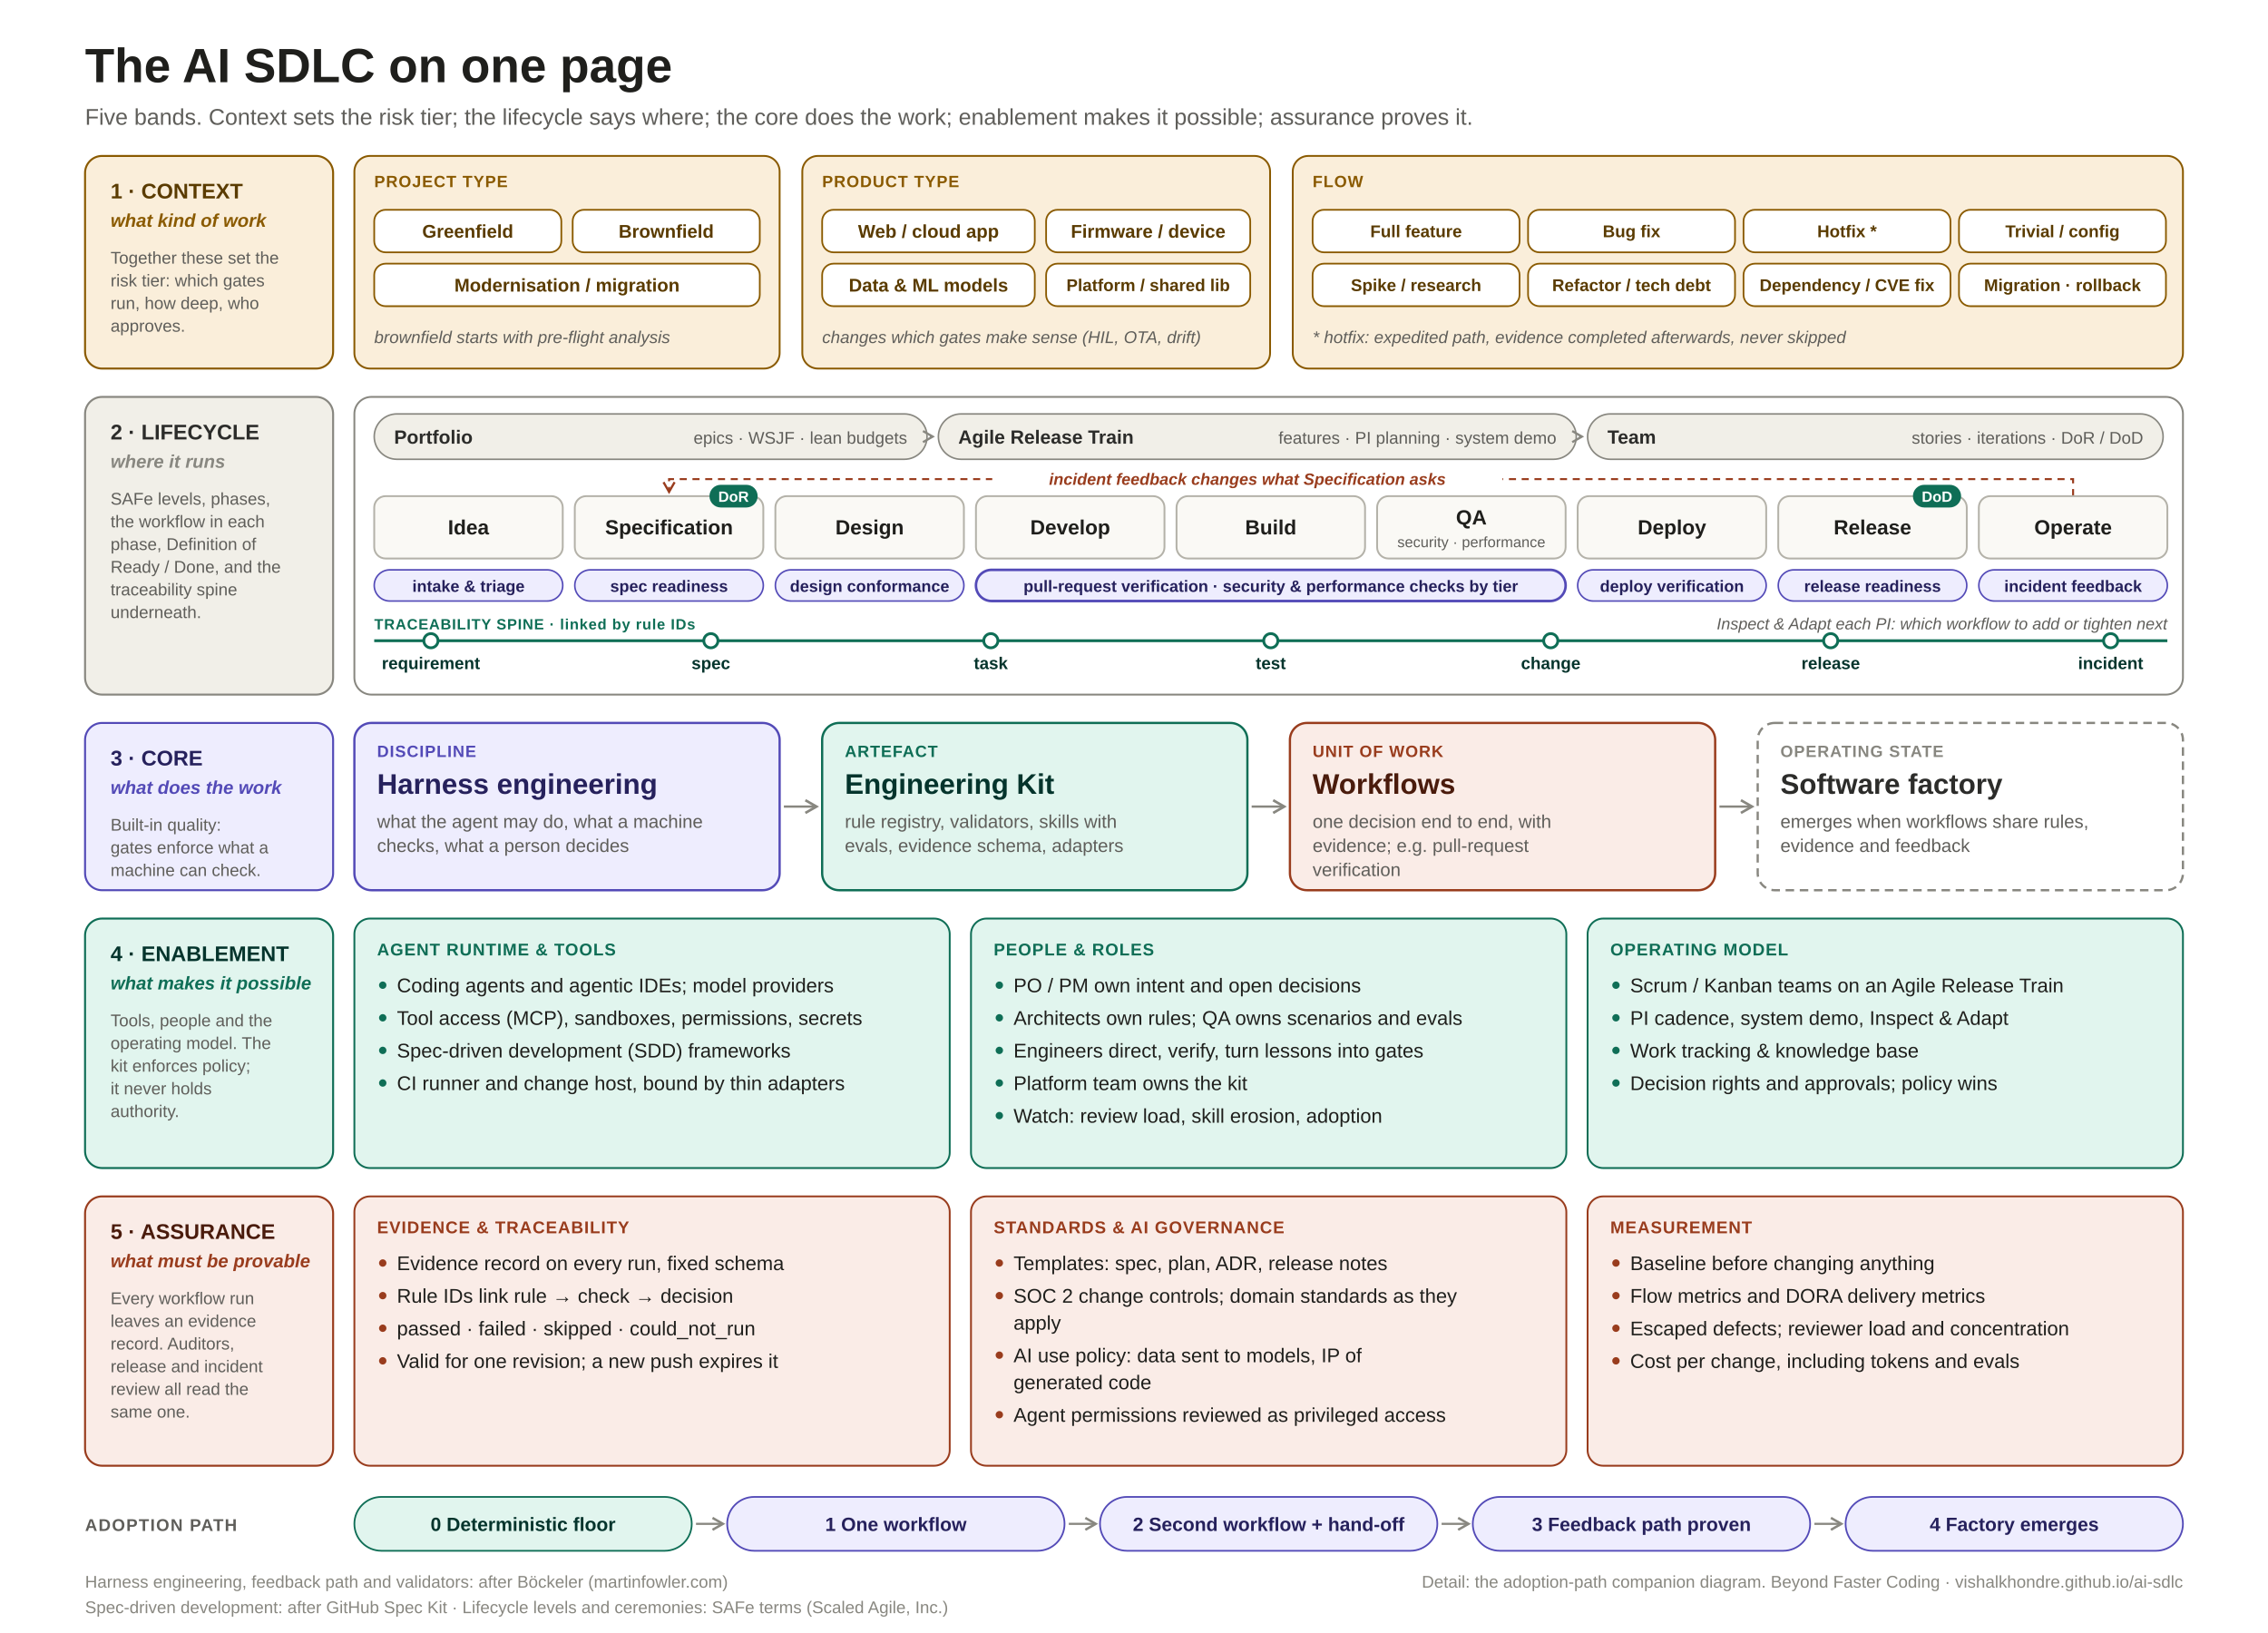
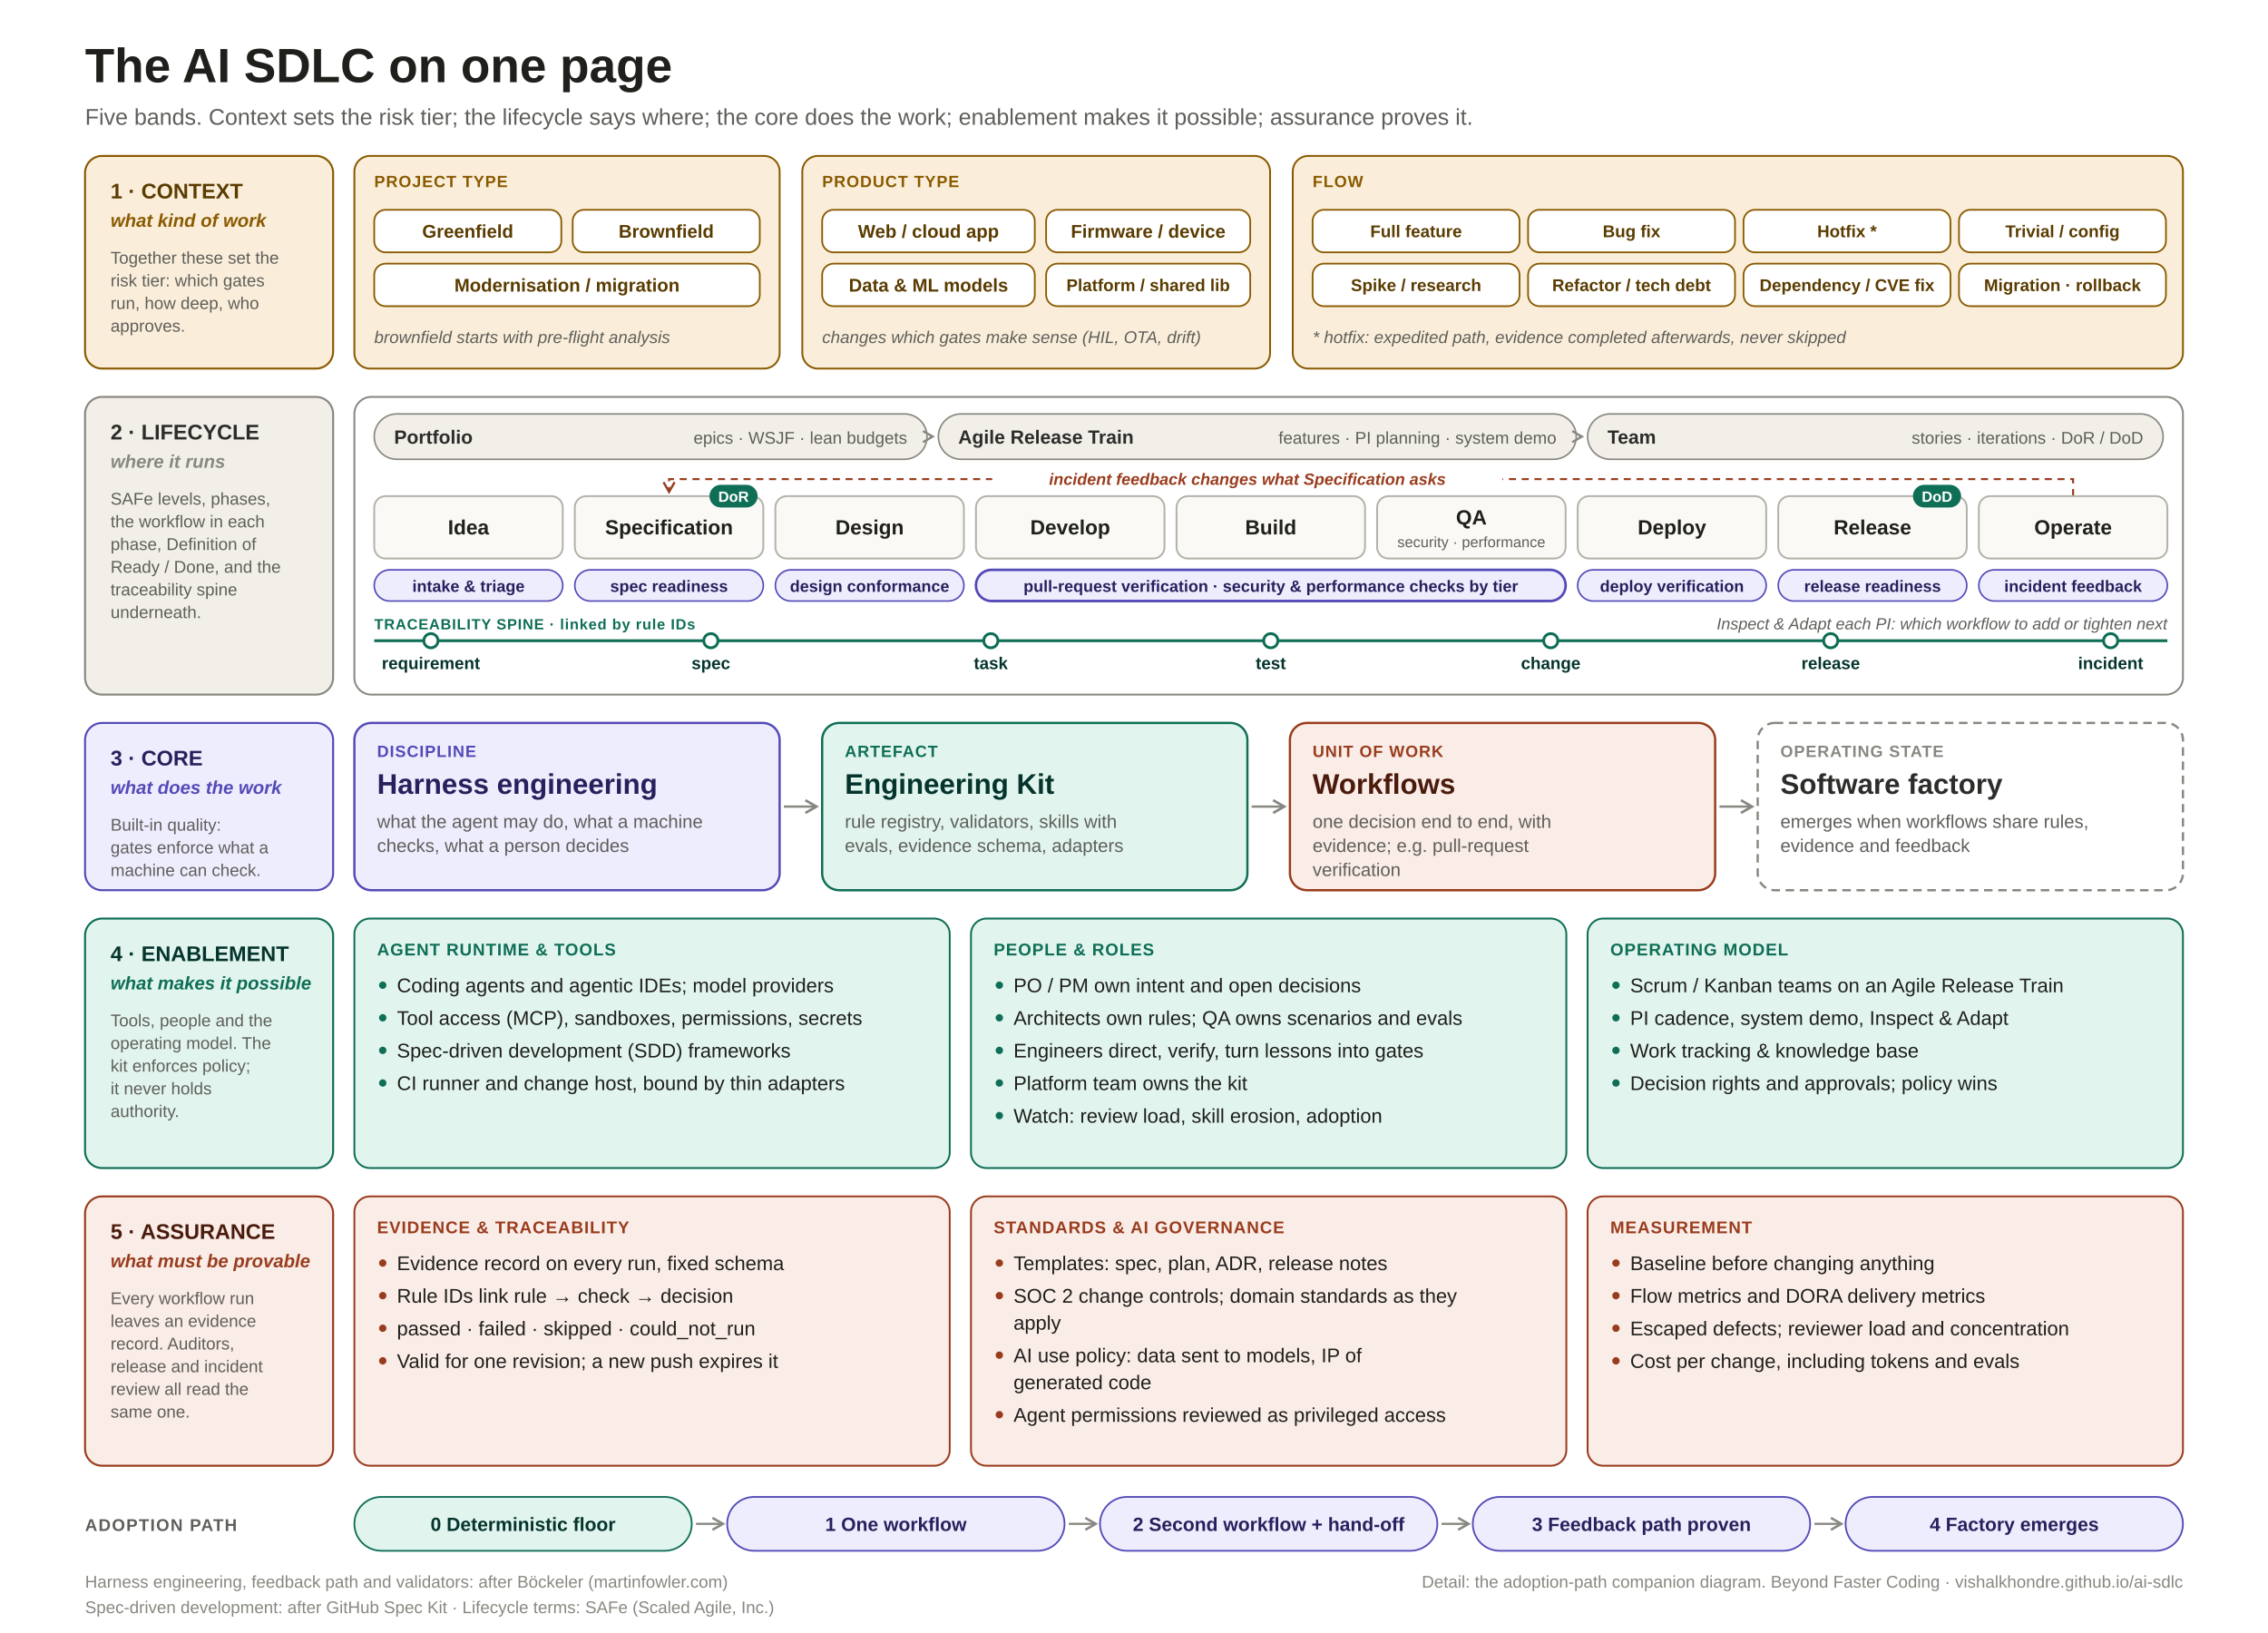
<svg xmlns="http://www.w3.org/2000/svg" width="1600" height="1152" viewBox="0 0 1600 1152" font-family="&quot;Liberation Sans&quot;,&quot;DejaVu Sans&quot;,Arial,sans-serif" data-references="aicpa-soc2 dora-metrics">
  <defs>
    <marker id="a" viewBox="0 0 10 10" refX="8" refY="5" markerWidth="7" markerHeight="7" orient="auto">
      <path d="M1 1L8 5L1 9" fill="none" stroke="#888780" stroke-width="1.6" />
    </marker>
    <marker id="p" viewBox="0 0 10 10" refX="8" refY="5" markerWidth="7" markerHeight="7" orient="auto">
      <path d="M1 1L8 5L1 9" fill="none" stroke="#534AB7" stroke-width="1.6" />
    </marker>
    <marker id="r" viewBox="0 0 10 10" refX="8" refY="5" markerWidth="7" markerHeight="7" orient="auto">
      <path d="M1 1L8 5L1 9" fill="none" stroke="#993C1D" stroke-width="1.6" />
    </marker>
  </defs>
  <rect width="1600" height="1152" fill="#fff" />
  <text x="60" y="58" font-size="34" fill="#1f1f1c" font-weight="700" text-anchor="start">The AI SDLC on one page</text>
  <text x="60" y="88" font-size="16" fill="#5F5E5A" font-weight="400" text-anchor="start">Five bands. Context sets the risk tier; the lifecycle says where; the core does the work; enablement makes it possible; assurance proves it.</text>
  <rect x="60" y="110" width="175" height="150" rx="12" fill="#FAEEDA" stroke="#8a5a00" stroke-width="1.4" />
  <text x="78" y="140" font-size="15" fill="#5a3b00" font-weight="700" text-anchor="start">1 · CONTEXT</text>
  <text x="78" y="160" font-size="13" fill="#8a5a00" font-weight="600" text-anchor="start" font-style="italic">what kind of work</text>
  <text x="78" y="186" font-size="12" fill="#5F5E5A" font-weight="400" text-anchor="start">Together these set the</text>
  <text x="78" y="202" font-size="12" fill="#5F5E5A" font-weight="400" text-anchor="start">risk tier: which gates</text>
  <text x="78" y="218" font-size="12" fill="#5F5E5A" font-weight="400" text-anchor="start">run, how deep, who</text>
  <text x="78" y="234" font-size="12" fill="#5F5E5A" font-weight="400" text-anchor="start">approves.</text>
  <rect x="250" y="110" width="300" height="150" rx="11" fill="#FAEEDA" stroke="#8a5a00" stroke-width="1.3" />
  <text x="264" y="132" font-size="11.5" fill="#8a5a00" font-weight="700" text-anchor="start" letter-spacing="0.6">PROJECT TYPE</text>
  <rect x="264" y="148" width="132" height="30" rx="8" fill="#fff" stroke="#8a5a00" stroke-width="1.2" />
  <text x="330.0" y="167.68" font-size="13" fill="#5a3b00" font-weight="600" text-anchor="middle">Greenfield</text>
  <rect x="404" y="148" width="132" height="30" rx="8" fill="#fff" stroke="#8a5a00" stroke-width="1.2" />
  <text x="470.0" y="167.68" font-size="13" fill="#5a3b00" font-weight="600" text-anchor="middle">Brownfield</text>
  <rect x="264" y="186" width="272" height="30" rx="8" fill="#fff" stroke="#8a5a00" stroke-width="1.2" />
  <text x="400.0" y="205.68" font-size="13" fill="#5a3b00" font-weight="600" text-anchor="middle">Modernisation / migration</text>
  <text x="264" y="242" font-size="12" fill="#5F5E5A" font-weight="400" text-anchor="start" font-style="italic">brownfield starts with pre-flight analysis</text>
  <rect x="566" y="110" width="330" height="150" rx="11" fill="#FAEEDA" stroke="#8a5a00" stroke-width="1.3" />
  <text x="580" y="132" font-size="11.5" fill="#8a5a00" font-weight="700" text-anchor="start" letter-spacing="0.6">PRODUCT TYPE</text>
  <rect x="580" y="148" width="150" height="30" rx="8" fill="#fff" stroke="#8a5a00" stroke-width="1.2" />
  <text x="655.0" y="167.68" font-size="13" fill="#5a3b00" font-weight="600" text-anchor="middle">Web / cloud app</text>
  <rect x="738" y="148" width="144" height="30" rx="8" fill="#fff" stroke="#8a5a00" stroke-width="1.2" />
  <text x="810.0" y="167.68" font-size="13" fill="#5a3b00" font-weight="600" text-anchor="middle">Firmware / device</text>
  <rect x="580" y="186" width="150" height="30" rx="8" fill="#fff" stroke="#8a5a00" stroke-width="1.2" />
  <text x="655.0" y="205.68" font-size="13" fill="#5a3b00" font-weight="600" text-anchor="middle">Data &amp; ML models</text>
  <rect x="738" y="186" width="144" height="30" rx="8" fill="#fff" stroke="#8a5a00" stroke-width="1.2" />
  <text x="810.0" y="205.32" font-size="12" fill="#5a3b00" font-weight="600" text-anchor="middle">Platform / shared lib</text>
  <text x="580" y="242" font-size="12" fill="#5F5E5A" font-weight="400" text-anchor="start" font-style="italic">changes which gates make sense (HIL, OTA, drift)</text>
  <rect x="912" y="110" width="628" height="150" rx="11" fill="#FAEEDA" stroke="#8a5a00" stroke-width="1.3" />
  <text x="926" y="132" font-size="11.5" fill="#8a5a00" font-weight="700" text-anchor="start" letter-spacing="0.6">FLOW</text>
  <rect x="926" y="148" width="146" height="30" rx="8" fill="#fff" stroke="#8a5a00" stroke-width="1.2" />
  <text x="999.0" y="167.32" font-size="12" fill="#5a3b00" font-weight="600" text-anchor="middle">Full feature</text>
  <rect x="1078" y="148" width="146" height="30" rx="8" fill="#fff" stroke="#8a5a00" stroke-width="1.2" />
  <text x="1151.0" y="167.32" font-size="12" fill="#5a3b00" font-weight="600" text-anchor="middle">Bug fix</text>
  <rect x="1230" y="148" width="146" height="30" rx="8" fill="#fff" stroke="#8a5a00" stroke-width="1.2" />
  <text x="1303.0" y="167.32" font-size="12" fill="#5a3b00" font-weight="600" text-anchor="middle">Hotfix *</text>
  <rect x="1382" y="148" width="146" height="30" rx="8" fill="#fff" stroke="#8a5a00" stroke-width="1.2" />
  <text x="1455.0" y="167.32" font-size="12" fill="#5a3b00" font-weight="600" text-anchor="middle">Trivial / config</text>
  <rect x="926" y="186" width="146" height="30" rx="8" fill="#fff" stroke="#8a5a00" stroke-width="1.2" />
  <text x="999.0" y="205.32" font-size="12" fill="#5a3b00" font-weight="600" text-anchor="middle">Spike / research</text>
  <rect x="1078" y="186" width="146" height="30" rx="8" fill="#fff" stroke="#8a5a00" stroke-width="1.2" />
  <text x="1151.0" y="205.32" font-size="12" fill="#5a3b00" font-weight="600" text-anchor="middle">Refactor / tech debt</text>
  <rect x="1230" y="186" width="146" height="30" rx="8" fill="#fff" stroke="#8a5a00" stroke-width="1.2" />
  <text x="1303.0" y="205.32" font-size="12" fill="#5a3b00" font-weight="600" text-anchor="middle">Dependency / CVE fix</text>
  <rect x="1382" y="186" width="146" height="30" rx="8" fill="#fff" stroke="#8a5a00" stroke-width="1.2" />
  <text x="1455.0" y="205.32" font-size="12" fill="#5a3b00" font-weight="600" text-anchor="middle">Migration · rollback</text>
  <text x="926" y="242" font-size="12" fill="#5F5E5A" font-weight="400" text-anchor="start" font-style="italic">* hotfix: expedited path, evidence completed afterwards, never skipped</text>
  <rect x="60" y="280" width="175" height="210" rx="12" fill="#F1EFE8" stroke="#888780" stroke-width="1.4" />
  <text x="78" y="310" font-size="15" fill="#2C2C2A" font-weight="700" text-anchor="start">2 · LIFECYCLE</text>
  <text x="78" y="330" font-size="13" fill="#888780" font-weight="600" text-anchor="start" font-style="italic">where it runs</text>
  <text x="78" y="356" font-size="12" fill="#5F5E5A" font-weight="400" text-anchor="start">SAFe levels, phases,</text>
  <text x="78" y="372" font-size="12" fill="#5F5E5A" font-weight="400" text-anchor="start">the workflow in each</text>
  <text x="78" y="388" font-size="12" fill="#5F5E5A" font-weight="400" text-anchor="start">phase, Definition of</text>
  <text x="78" y="404" font-size="12" fill="#5F5E5A" font-weight="400" text-anchor="start">Ready / Done, and the</text>
  <text x="78" y="420" font-size="12" fill="#5F5E5A" font-weight="400" text-anchor="start">traceability spine</text>
  <text x="78" y="436" font-size="12" fill="#5F5E5A" font-weight="400" text-anchor="start">underneath.</text>
  <rect x="250" y="280" width="1290" height="210" rx="12" fill="#fff" stroke="#888780" stroke-width="1.3" />
  <rect x="264" y="292" width="390" height="32" rx="16" fill="#F1EFE8" stroke="#888780" stroke-width="1.1" />
  <text x="278" y="313" font-size="13.5" fill="#2C2C2A" font-weight="700" text-anchor="start">Portfolio</text>
  <text x="640" y="313" font-size="12" fill="#5F5E5A" font-weight="400" text-anchor="end">epics · WSJF · lean budgets</text>
  <line x1="656" y1="308" x2="658" y2="308" stroke="#888780" stroke-width="1.4" marker-end="url(#a)" />
  <rect x="662" y="292" width="450" height="32" rx="16" fill="#F1EFE8" stroke="#888780" stroke-width="1.1" />
  <text x="676" y="313" font-size="13.5" fill="#2C2C2A" font-weight="700" text-anchor="start">Agile Release Train</text>
  <text x="1098" y="313" font-size="12" fill="#5F5E5A" font-weight="400" text-anchor="end">features · PI planning · system demo</text>
  <line x1="1114" y1="308" x2="1116" y2="308" stroke="#888780" stroke-width="1.4" marker-end="url(#a)" />
  <rect x="1120" y="292" width="406" height="32" rx="16" fill="#F1EFE8" stroke="#888780" stroke-width="1.1" />
  <text x="1134" y="313" font-size="13.5" fill="#2C2C2A" font-weight="700" text-anchor="start">Team</text>
  <text x="1512" y="313" font-size="12" fill="#5F5E5A" font-weight="400" text-anchor="end">stories · iterations · DoR / DoD</text>
  <path d="M1462.5 350 L1462.5 338 L472.0 338 L472.0 347" fill="none" stroke="#993C1D" stroke-width="1.4" stroke-dasharray="5 4" marker-end="url(#r)" />
  <rect x="700" y="330" width="360" height="16" rx="3" fill="#fff" stroke="#fff" stroke-width="0" />
  <text x="880" y="342" font-size="11.5" fill="#993C1D" font-weight="600" text-anchor="middle" font-style="italic">incident feedback changes what Specification asks</text>
  <rect x="264.0" y="350" width="133" height="44" rx="8" fill="#faf9f5" stroke="#b4b2a9" stroke-width="1.3" />
  <text x="330.5" y="377" font-size="14.5" fill="#1f1f1c" font-weight="700" text-anchor="middle">Idea</text>
  <rect x="405.5" y="350" width="133" height="44" rx="8" fill="#faf9f5" stroke="#b4b2a9" stroke-width="1.3" />
  <text x="472.0" y="377" font-size="14.5" fill="#1f1f1c" font-weight="700" text-anchor="middle">Specification</text>
  <rect x="547.0" y="350" width="133" height="44" rx="8" fill="#faf9f5" stroke="#b4b2a9" stroke-width="1.3" />
  <text x="613.5" y="377" font-size="14.5" fill="#1f1f1c" font-weight="700" text-anchor="middle">Design</text>
  <rect x="688.5" y="350" width="133" height="44" rx="8" fill="#faf9f5" stroke="#b4b2a9" stroke-width="1.3" />
  <text x="755.0" y="377" font-size="14.5" fill="#1f1f1c" font-weight="700" text-anchor="middle">Develop</text>
  <rect x="830.0" y="350" width="133" height="44" rx="8" fill="#faf9f5" stroke="#b4b2a9" stroke-width="1.3" />
  <text x="896.5" y="377" font-size="14.5" fill="#1f1f1c" font-weight="700" text-anchor="middle">Build</text>
  <rect x="971.5" y="350" width="133" height="44" rx="8" fill="#faf9f5" stroke="#b4b2a9" stroke-width="1.3" />
  <text x="1038.0" y="370" font-size="14.5" fill="#1f1f1c" font-weight="700" text-anchor="middle">QA</text>
  <text x="1038.0" y="386" font-size="10.5" fill="#5F5E5A" font-weight="400" text-anchor="middle">security · performance</text>
  <rect x="1113.0" y="350" width="133" height="44" rx="8" fill="#faf9f5" stroke="#b4b2a9" stroke-width="1.3" />
  <text x="1179.5" y="377" font-size="14.5" fill="#1f1f1c" font-weight="700" text-anchor="middle">Deploy</text>
  <rect x="1254.5" y="350" width="133" height="44" rx="8" fill="#faf9f5" stroke="#b4b2a9" stroke-width="1.3" />
  <text x="1321.0" y="377" font-size="14.5" fill="#1f1f1c" font-weight="700" text-anchor="middle">Release</text>
  <rect x="1396.0" y="350" width="133" height="44" rx="8" fill="#faf9f5" stroke="#b4b2a9" stroke-width="1.3" />
  <text x="1462.5" y="377" font-size="14.5" fill="#1f1f1c" font-weight="700" text-anchor="middle">Operate</text>
  <rect x="500.5" y="342" width="34" height="16" rx="8" fill="#0F6E56" stroke="#0F6E56" stroke-width="0" />
  <text x="517.5" y="354" font-size="10.5" fill="#fff" font-weight="700" text-anchor="middle">DoR</text>
  <rect x="1349.5" y="342" width="34" height="16" rx="8" fill="#0F6E56" stroke="#0F6E56" stroke-width="0" />
  <text x="1366.5" y="354" font-size="10.5" fill="#fff" font-weight="700" text-anchor="middle">DoD</text>
  <rect x="264.0" y="402" width="133.0" height="22" rx="11" fill="#EEEDFE" stroke="#534AB7" stroke-width="1.1" />
  <text x="330.5" y="417.5" font-size="11.5" fill="#26215C" font-weight="600" text-anchor="middle">intake &amp; triage</text>
  <rect x="405.5" y="402" width="133.0" height="22" rx="11" fill="#EEEDFE" stroke="#534AB7" stroke-width="1.1" />
  <text x="472.0" y="417.5" font-size="11.5" fill="#26215C" font-weight="600" text-anchor="middle">spec readiness</text>
  <rect x="547.0" y="402" width="133.0" height="22" rx="11" fill="#EEEDFE" stroke="#534AB7" stroke-width="1.1" />
  <text x="613.5" y="417.5" font-size="11.5" fill="#26215C" font-weight="600" text-anchor="middle">design conformance</text>
  <rect x="688.5" y="402" width="416.0" height="22" rx="11" fill="#EEEDFE" stroke="#534AB7" stroke-width="1.8" />
  <text x="896.5" y="417.5" font-size="11.5" fill="#26215C" font-weight="700" text-anchor="middle">pull-request verification  ·  security &amp; performance checks by tier</text>
  <rect x="1113.0" y="402" width="133.0" height="22" rx="11" fill="#EEEDFE" stroke="#534AB7" stroke-width="1.1" />
  <text x="1179.5" y="417.5" font-size="11.5" fill="#26215C" font-weight="600" text-anchor="middle">deploy verification</text>
  <rect x="1254.5" y="402" width="133.0" height="22" rx="11" fill="#EEEDFE" stroke="#534AB7" stroke-width="1.1" />
  <text x="1321.0" y="417.5" font-size="11.5" fill="#26215C" font-weight="600" text-anchor="middle">release readiness</text>
  <rect x="1396.0" y="402" width="133.0" height="22" rx="11" fill="#EEEDFE" stroke="#534AB7" stroke-width="1.1" />
  <text x="1462.5" y="417.5" font-size="11.5" fill="#26215C" font-weight="600" text-anchor="middle">incident feedback</text>
  <line x1="264.0" y1="452" x2="1529.0" y2="452" stroke="#0F6E56" stroke-width="2" />
  <circle cx="304.0" cy="452" r="5" fill="#fff" stroke="#0F6E56" stroke-width="2" />
  <text x="304.0" y="472" font-size="12" fill="#04342C" font-weight="600" text-anchor="middle">requirement</text>
  <circle cx="501.5" cy="452" r="5" fill="#fff" stroke="#0F6E56" stroke-width="2" />
  <text x="501.5" y="472" font-size="12" fill="#04342C" font-weight="600" text-anchor="middle">spec</text>
  <circle cx="699.0" cy="452" r="5" fill="#fff" stroke="#0F6E56" stroke-width="2" />
  <text x="699.0" y="472" font-size="12" fill="#04342C" font-weight="600" text-anchor="middle">task</text>
  <circle cx="896.5" cy="452" r="5" fill="#fff" stroke="#0F6E56" stroke-width="2" />
  <text x="896.5" y="472" font-size="12" fill="#04342C" font-weight="600" text-anchor="middle">test</text>
  <circle cx="1094.0" cy="452" r="5" fill="#fff" stroke="#0F6E56" stroke-width="2" />
  <text x="1094.0" y="472" font-size="12" fill="#04342C" font-weight="600" text-anchor="middle">change</text>
  <circle cx="1291.5" cy="452" r="5" fill="#fff" stroke="#0F6E56" stroke-width="2" />
  <text x="1291.5" y="472" font-size="12" fill="#04342C" font-weight="600" text-anchor="middle">release</text>
  <circle cx="1489.0" cy="452" r="5" fill="#fff" stroke="#0F6E56" stroke-width="2" />
  <text x="1489.0" y="472" font-size="12" fill="#04342C" font-weight="600" text-anchor="middle">incident</text>
  <text x="264.0" y="444" font-size="10.5" fill="#0F6E56" font-weight="700" text-anchor="start" letter-spacing="0.5">TRACEABILITY SPINE · linked by rule IDs</text>
  <text x="1529.0" y="444" font-size="11.5" fill="#5F5E5A" font-weight="400" text-anchor="end" font-style="italic">Inspect &amp; Adapt each PI: which workflow to add or tighten next</text>
  <rect x="60" y="510" width="175" height="118" rx="12" fill="#EEEDFE" stroke="#534AB7" stroke-width="1.4" />
  <text x="78" y="540" font-size="15" fill="#26215C" font-weight="700" text-anchor="start">3 · CORE</text>
  <text x="78" y="560" font-size="13" fill="#534AB7" font-weight="600" text-anchor="start" font-style="italic">what does the work</text>
  <text x="78" y="586" font-size="12" fill="#5F5E5A" font-weight="400" text-anchor="start">Built-in quality:</text>
  <text x="78" y="602" font-size="12" fill="#5F5E5A" font-weight="400" text-anchor="start">gates enforce what a</text>
  <text x="78" y="618" font-size="12" fill="#5F5E5A" font-weight="400" text-anchor="start">machine can check.</text>
  <rect x="250" y="510" width="300" height="118" rx="12" fill="#EEEDFE" stroke="#534AB7" stroke-width="1.6" />
  <text x="266" y="534" font-size="11.5" fill="#534AB7" font-weight="700" text-anchor="start" letter-spacing="0.6">DISCIPLINE</text>
  <text x="266" y="560" font-size="20" fill="#26215C" font-weight="700" text-anchor="start">Harness engineering</text>
  <text x="266" y="584" font-size="13" fill="#5F5E5A" font-weight="400" text-anchor="start">what the agent may do, what a machine</text>
  <text x="266" y="601" font-size="13" fill="#5F5E5A" font-weight="400" text-anchor="start">checks, what a person decides</text>
  <line x1="553" y1="569.0" x2="576" y2="569.0" stroke="#888780" stroke-width="1.6" marker-end="url(#a)" />
  <rect x="580" y="510" width="300" height="118" rx="12" fill="#E1F5EE" stroke="#0F6E56" stroke-width="1.6" />
  <text x="596" y="534" font-size="11.5" fill="#0F6E56" font-weight="700" text-anchor="start" letter-spacing="0.6">ARTEFACT</text>
  <text x="596" y="560" font-size="20" fill="#04342C" font-weight="700" text-anchor="start">Engineering Kit</text>
  <text x="596" y="584" font-size="13" fill="#5F5E5A" font-weight="400" text-anchor="start">rule registry, validators, skills with</text>
  <text x="596" y="601" font-size="13" fill="#5F5E5A" font-weight="400" text-anchor="start">evals, evidence schema, adapters</text>
  <line x1="883" y1="569.0" x2="906" y2="569.0" stroke="#888780" stroke-width="1.6" marker-end="url(#a)" />
  <rect x="910" y="510" width="300" height="118" rx="12" fill="#FAECE7" stroke="#993C1D" stroke-width="1.6" />
  <text x="926" y="534" font-size="11.5" fill="#993C1D" font-weight="700" text-anchor="start" letter-spacing="0.6">UNIT OF WORK</text>
  <text x="926" y="560" font-size="20" fill="#4A1B0C" font-weight="700" text-anchor="start">Workflows</text>
  <text x="926" y="584" font-size="13" fill="#5F5E5A" font-weight="400" text-anchor="start">one decision end to end, with</text>
  <text x="926" y="601" font-size="13" fill="#5F5E5A" font-weight="400" text-anchor="start">evidence; e.g. pull-request</text>
  <text x="926" y="618" font-size="13" fill="#5F5E5A" font-weight="400" text-anchor="start">verification</text>
  <line x1="1213" y1="569.0" x2="1236" y2="569.0" stroke="#888780" stroke-width="1.6" marker-end="url(#a)" />
  <rect x="1240" y="510" width="300" height="118" rx="12" fill="#fff" stroke="#888780" stroke-width="1.6" stroke-dasharray="6 4" />
  <text x="1256" y="534" font-size="11.5" fill="#888780" font-weight="700" text-anchor="start" letter-spacing="0.6">OPERATING STATE</text>
  <text x="1256" y="560" font-size="20" fill="#2C2C2A" font-weight="700" text-anchor="start">Software factory</text>
  <text x="1256" y="584" font-size="13" fill="#5F5E5A" font-weight="400" text-anchor="start">emerges when workflows share rules,</text>
  <text x="1256" y="601" font-size="13" fill="#5F5E5A" font-weight="400" text-anchor="start">evidence and feedback</text>
  <rect x="60" y="648" width="175" height="176" rx="12" fill="#E1F5EE" stroke="#0F6E56" stroke-width="1.4" />
  <text x="78" y="678" font-size="15" fill="#04342C" font-weight="700" text-anchor="start">4 · ENABLEMENT</text>
  <text x="78" y="698" font-size="13" fill="#0F6E56" font-weight="600" text-anchor="start" font-style="italic">what makes it possible</text>
  <text x="78" y="724" font-size="12" fill="#5F5E5A" font-weight="400" text-anchor="start">Tools, people and the</text>
  <text x="78" y="740" font-size="12" fill="#5F5E5A" font-weight="400" text-anchor="start">operating model. The</text>
  <text x="78" y="756" font-size="12" fill="#5F5E5A" font-weight="400" text-anchor="start">kit enforces policy;</text>
  <text x="78" y="772" font-size="12" fill="#5F5E5A" font-weight="400" text-anchor="start">it never holds</text>
  <text x="78" y="788" font-size="12" fill="#5F5E5A" font-weight="400" text-anchor="start">authority.</text>
  <rect x="250" y="648" width="420" height="176" rx="11" fill="#E1F5EE" stroke="#0F6E56" stroke-width="1.3" />
  <text x="266" y="674" font-size="12" fill="#0F6E56" font-weight="700" text-anchor="start" letter-spacing="0.6">AGENT RUNTIME &amp; TOOLS</text>
  <circle cx="270" cy="695" r="2.6" fill="#0F6E56" />
  <text x="280" y="700" font-size="14" fill="#1f1f1c" font-weight="400" text-anchor="start">Coding agents and agentic IDEs; model providers</text>
  <circle cx="270" cy="718" r="2.6" fill="#0F6E56" />
  <text x="280" y="723" font-size="14" fill="#1f1f1c" font-weight="400" text-anchor="start">Tool access (MCP), sandboxes, permissions, secrets</text>
  <circle cx="270" cy="741" r="2.6" fill="#0F6E56" />
  <text x="280" y="746" font-size="14" fill="#1f1f1c" font-weight="400" text-anchor="start">Spec-driven development (SDD) frameworks</text>
  <circle cx="270" cy="764" r="2.6" fill="#0F6E56" />
  <text x="280" y="769" font-size="14" fill="#1f1f1c" font-weight="400" text-anchor="start">CI runner and change host, bound by thin adapters</text>
  <rect x="685" y="648" width="420" height="176" rx="11" fill="#E1F5EE" stroke="#0F6E56" stroke-width="1.3" />
  <text x="701" y="674" font-size="12" fill="#0F6E56" font-weight="700" text-anchor="start" letter-spacing="0.6">PEOPLE &amp; ROLES</text>
  <circle cx="705" cy="695" r="2.6" fill="#0F6E56" />
  <text x="715" y="700" font-size="14" fill="#1f1f1c" font-weight="400" text-anchor="start">PO / PM own intent and open decisions</text>
  <circle cx="705" cy="718" r="2.6" fill="#0F6E56" />
  <text x="715" y="723" font-size="14" fill="#1f1f1c" font-weight="400" text-anchor="start">Architects own rules; QA owns scenarios and evals</text>
  <circle cx="705" cy="741" r="2.6" fill="#0F6E56" />
  <text x="715" y="746" font-size="14" fill="#1f1f1c" font-weight="400" text-anchor="start">Engineers direct, verify, turn lessons into gates</text>
  <circle cx="705" cy="764" r="2.6" fill="#0F6E56" />
  <text x="715" y="769" font-size="14" fill="#1f1f1c" font-weight="400" text-anchor="start">Platform team owns the kit</text>
  <circle cx="705" cy="787" r="2.6" fill="#0F6E56" />
  <text x="715" y="792" font-size="14" fill="#1f1f1c" font-weight="400" text-anchor="start">Watch: review load, skill erosion, adoption</text>
  <rect x="1120" y="648" width="420" height="176" rx="11" fill="#E1F5EE" stroke="#0F6E56" stroke-width="1.3" />
  <text x="1136" y="674" font-size="12" fill="#0F6E56" font-weight="700" text-anchor="start" letter-spacing="0.6">OPERATING MODEL</text>
  <circle cx="1140" cy="695" r="2.6" fill="#0F6E56" />
  <text x="1150" y="700" font-size="14" fill="#1f1f1c" font-weight="400" text-anchor="start">Scrum / Kanban teams on an Agile Release Train</text>
  <circle cx="1140" cy="718" r="2.6" fill="#0F6E56" />
  <text x="1150" y="723" font-size="14" fill="#1f1f1c" font-weight="400" text-anchor="start">PI cadence, system demo, Inspect &amp; Adapt</text>
  <circle cx="1140" cy="741" r="2.6" fill="#0F6E56" />
  <text x="1150" y="746" font-size="14" fill="#1f1f1c" font-weight="400" text-anchor="start">Work tracking &amp; knowledge base</text>
  <circle cx="1140" cy="764" r="2.6" fill="#0F6E56" />
  <text x="1150" y="769" font-size="14" fill="#1f1f1c" font-weight="400" text-anchor="start">Decision rights and approvals; policy wins</text>
  <rect x="60" y="844" width="175" height="190" rx="12" fill="#FAECE7" stroke="#993C1D" stroke-width="1.4" />
  <text x="78" y="874" font-size="15" fill="#4A1B0C" font-weight="700" text-anchor="start">5 · ASSURANCE</text>
  <text x="78" y="894" font-size="13" fill="#993C1D" font-weight="600" text-anchor="start" font-style="italic">what must be provable</text>
  <text x="78" y="920" font-size="12" fill="#5F5E5A" font-weight="400" text-anchor="start">Every workflow run</text>
  <text x="78" y="936" font-size="12" fill="#5F5E5A" font-weight="400" text-anchor="start">leaves an evidence</text>
  <text x="78" y="952" font-size="12" fill="#5F5E5A" font-weight="400" text-anchor="start">record. Auditors,</text>
  <text x="78" y="968" font-size="12" fill="#5F5E5A" font-weight="400" text-anchor="start">release and incident</text>
  <text x="78" y="984" font-size="12" fill="#5F5E5A" font-weight="400" text-anchor="start">review all read the</text>
  <text x="78" y="1000" font-size="12" fill="#5F5E5A" font-weight="400" text-anchor="start">same one.</text>
  <rect x="250" y="844" width="420" height="190" rx="11" fill="#FAECE7" stroke="#993C1D" stroke-width="1.3" />
  <text x="266" y="870" font-size="12" fill="#993C1D" font-weight="700" text-anchor="start" letter-spacing="0.6">EVIDENCE &amp; TRACEABILITY</text>
  <circle cx="270" cy="891" r="2.6" fill="#993C1D" />
  <text x="280" y="896" font-size="14" fill="#1f1f1c" font-weight="400" text-anchor="start">Evidence record on every run, fixed schema</text>
  <circle cx="270" cy="914" r="2.6" fill="#993C1D" />
  <text x="280" y="919" font-size="14" fill="#1f1f1c" font-weight="400" text-anchor="start">Rule IDs link rule → check → decision</text>
  <circle cx="270" cy="937" r="2.6" fill="#993C1D" />
  <text x="280" y="942" font-size="14" fill="#1f1f1c" font-weight="400" text-anchor="start">passed · failed · skipped · could_not_run</text>
  <circle cx="270" cy="960" r="2.6" fill="#993C1D" />
  <text x="280" y="965" font-size="14" fill="#1f1f1c" font-weight="400" text-anchor="start">Valid for one revision; a new push expires it</text>
  <rect x="685" y="844" width="420" height="190" rx="11" fill="#FAECE7" stroke="#993C1D" stroke-width="1.3" />
  <text x="701" y="870" font-size="12" fill="#993C1D" font-weight="700" text-anchor="start" letter-spacing="0.6">STANDARDS &amp; AI GOVERNANCE</text>
  <circle cx="705" cy="891" r="2.6" fill="#993C1D" />
  <text x="715" y="896" font-size="14" fill="#1f1f1c" font-weight="400" text-anchor="start">Templates: spec, plan, ADR, release notes</text>
  <circle cx="705" cy="914" r="2.6" fill="#993C1D" />
  <text x="715" y="919" font-size="14" fill="#1f1f1c" font-weight="400" text-anchor="start">SOC 2 change controls; domain standards as they</text>
  <text x="715" y="938" font-size="14" fill="#1f1f1c" font-weight="400" text-anchor="start">apply</text>
  <circle cx="705" cy="956" r="2.6" fill="#993C1D" />
  <text x="715" y="961" font-size="14" fill="#1f1f1c" font-weight="400" text-anchor="start">AI use policy: data sent to models, IP of</text>
  <text x="715" y="980" font-size="14" fill="#1f1f1c" font-weight="400" text-anchor="start">generated code</text>
  <circle cx="705" cy="998" r="2.6" fill="#993C1D" />
  <text x="715" y="1003" font-size="14" fill="#1f1f1c" font-weight="400" text-anchor="start">Agent permissions reviewed as privileged access</text>
  <rect x="1120" y="844" width="420" height="190" rx="11" fill="#FAECE7" stroke="#993C1D" stroke-width="1.3" />
  <text x="1136" y="870" font-size="12" fill="#993C1D" font-weight="700" text-anchor="start" letter-spacing="0.6">MEASUREMENT</text>
  <circle cx="1140" cy="891" r="2.6" fill="#993C1D" />
  <text x="1150" y="896" font-size="14" fill="#1f1f1c" font-weight="400" text-anchor="start">Baseline before changing anything</text>
  <circle cx="1140" cy="914" r="2.6" fill="#993C1D" />
  <text x="1150" y="919" font-size="14" fill="#1f1f1c" font-weight="400" text-anchor="start">Flow metrics and DORA delivery metrics</text>
  <circle cx="1140" cy="937" r="2.6" fill="#993C1D" />
  <text x="1150" y="942" font-size="14" fill="#1f1f1c" font-weight="400" text-anchor="start">Escaped defects; reviewer load and concentration</text>
  <circle cx="1140" cy="960" r="2.6" fill="#993C1D" />
  <text x="1150" y="965" font-size="14" fill="#1f1f1c" font-weight="400" text-anchor="start">Cost per change, including tokens and evals</text>
  <text x="60" y="1080" font-size="12" fill="#5F5E5A" font-weight="700" text-anchor="start" letter-spacing="0.8">ADOPTION PATH</text>
  <rect x="250" y="1056" width="238" height="38" rx="19" fill="#E1F5EE" stroke="#0F6E56" stroke-width="1.2" />
  <text x="369.0" y="1080" font-size="13.5" fill="#04342C" font-weight="700" text-anchor="middle">0  Deterministic floor</text>
  <line x1="491" y1="1075" x2="510" y2="1075" stroke="#888780" stroke-width="1.5" marker-end="url(#a)" />
  <rect x="513" y="1056" width="238" height="38" rx="19" fill="#EEEDFE" stroke="#534AB7" stroke-width="1.2" />
  <text x="632.0" y="1080" font-size="13.5" fill="#26215C" font-weight="700" text-anchor="middle">1  One workflow</text>
  <line x1="754" y1="1075" x2="773" y2="1075" stroke="#888780" stroke-width="1.5" marker-end="url(#a)" />
  <rect x="776" y="1056" width="238" height="38" rx="19" fill="#EEEDFE" stroke="#534AB7" stroke-width="1.2" />
  <text x="895.0" y="1080" font-size="13.5" fill="#26215C" font-weight="700" text-anchor="middle">2  Second workflow + hand-off</text>
  <line x1="1017" y1="1075" x2="1036" y2="1075" stroke="#888780" stroke-width="1.5" marker-end="url(#a)" />
  <rect x="1039" y="1056" width="238" height="38" rx="19" fill="#EEEDFE" stroke="#534AB7" stroke-width="1.2" />
  <text x="1158.0" y="1080" font-size="13.5" fill="#26215C" font-weight="700" text-anchor="middle">3  Feedback path proven</text>
  <line x1="1280" y1="1075" x2="1299" y2="1075" stroke="#888780" stroke-width="1.5" marker-end="url(#a)" />
  <rect x="1302" y="1056" width="238" height="38" rx="19" fill="#EEEDFE" stroke="#534AB7" stroke-width="1.2" />
  <text x="1421.0" y="1080" font-size="13.5" fill="#26215C" font-weight="700" text-anchor="middle">4  Factory emerges</text>
  <text class="credit" data-references="bockeler-harness bockeler-sensors" x="60" y="1120" font-size="12" fill="#888780" text-anchor="start">Harness engineering, feedback path and validators: after Böckeler (martinfowler.com)</text>
-   <text class="credit" data-references="spec-kit safe-framework" x="60" y="1138" font-size="12" fill="#888780" text-anchor="start">Spec-driven development: after GitHub Spec Kit · Lifecycle levels and ceremonies: SAFe terms (Scaled Agile, Inc.)</text>
+   <text class="credit" data-references="spec-kit safe-framework" x="60" y="1138" font-size="12" fill="#888780" text-anchor="start">Spec-driven development: after GitHub Spec Kit · Lifecycle terms: SAFe (Scaled Agile, Inc.)</text>
  <text x="1540" y="1120" font-size="12" fill="#888780" font-weight="400" text-anchor="end">Detail: the adoption-path companion diagram.  Beyond Faster Coding · vishalkhondre.github.io/ai-sdlc</text>
</svg>
